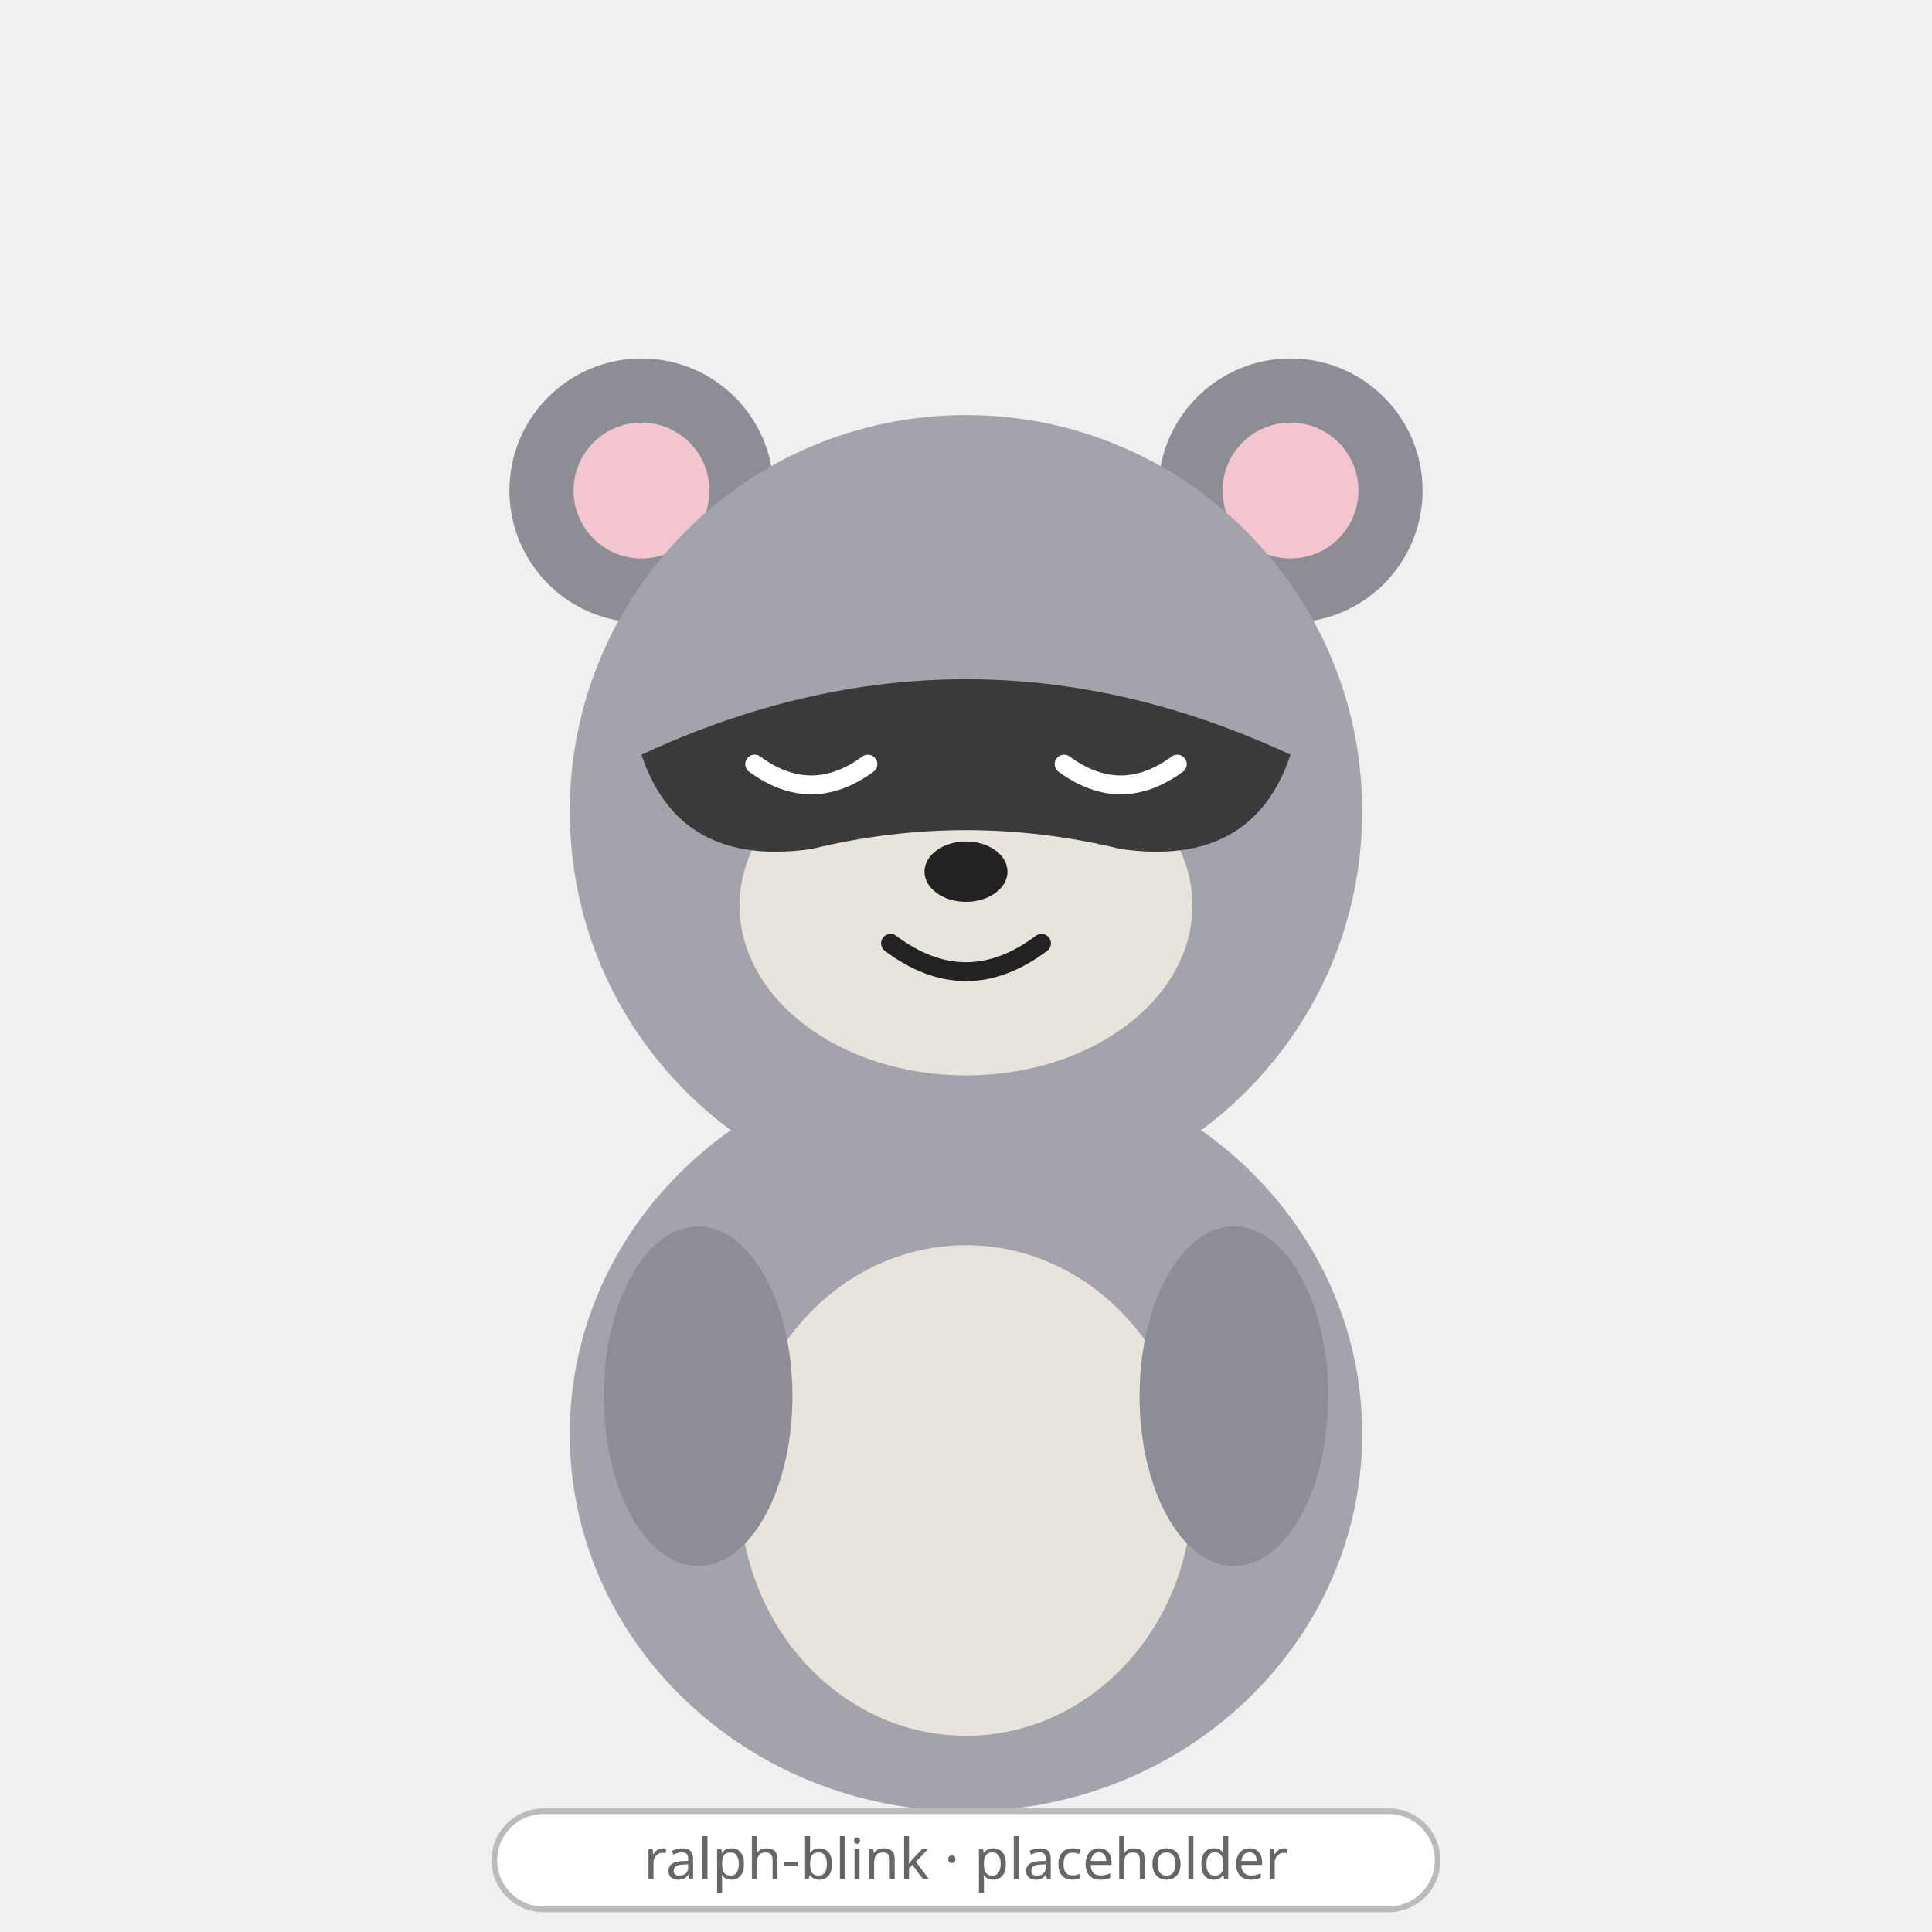
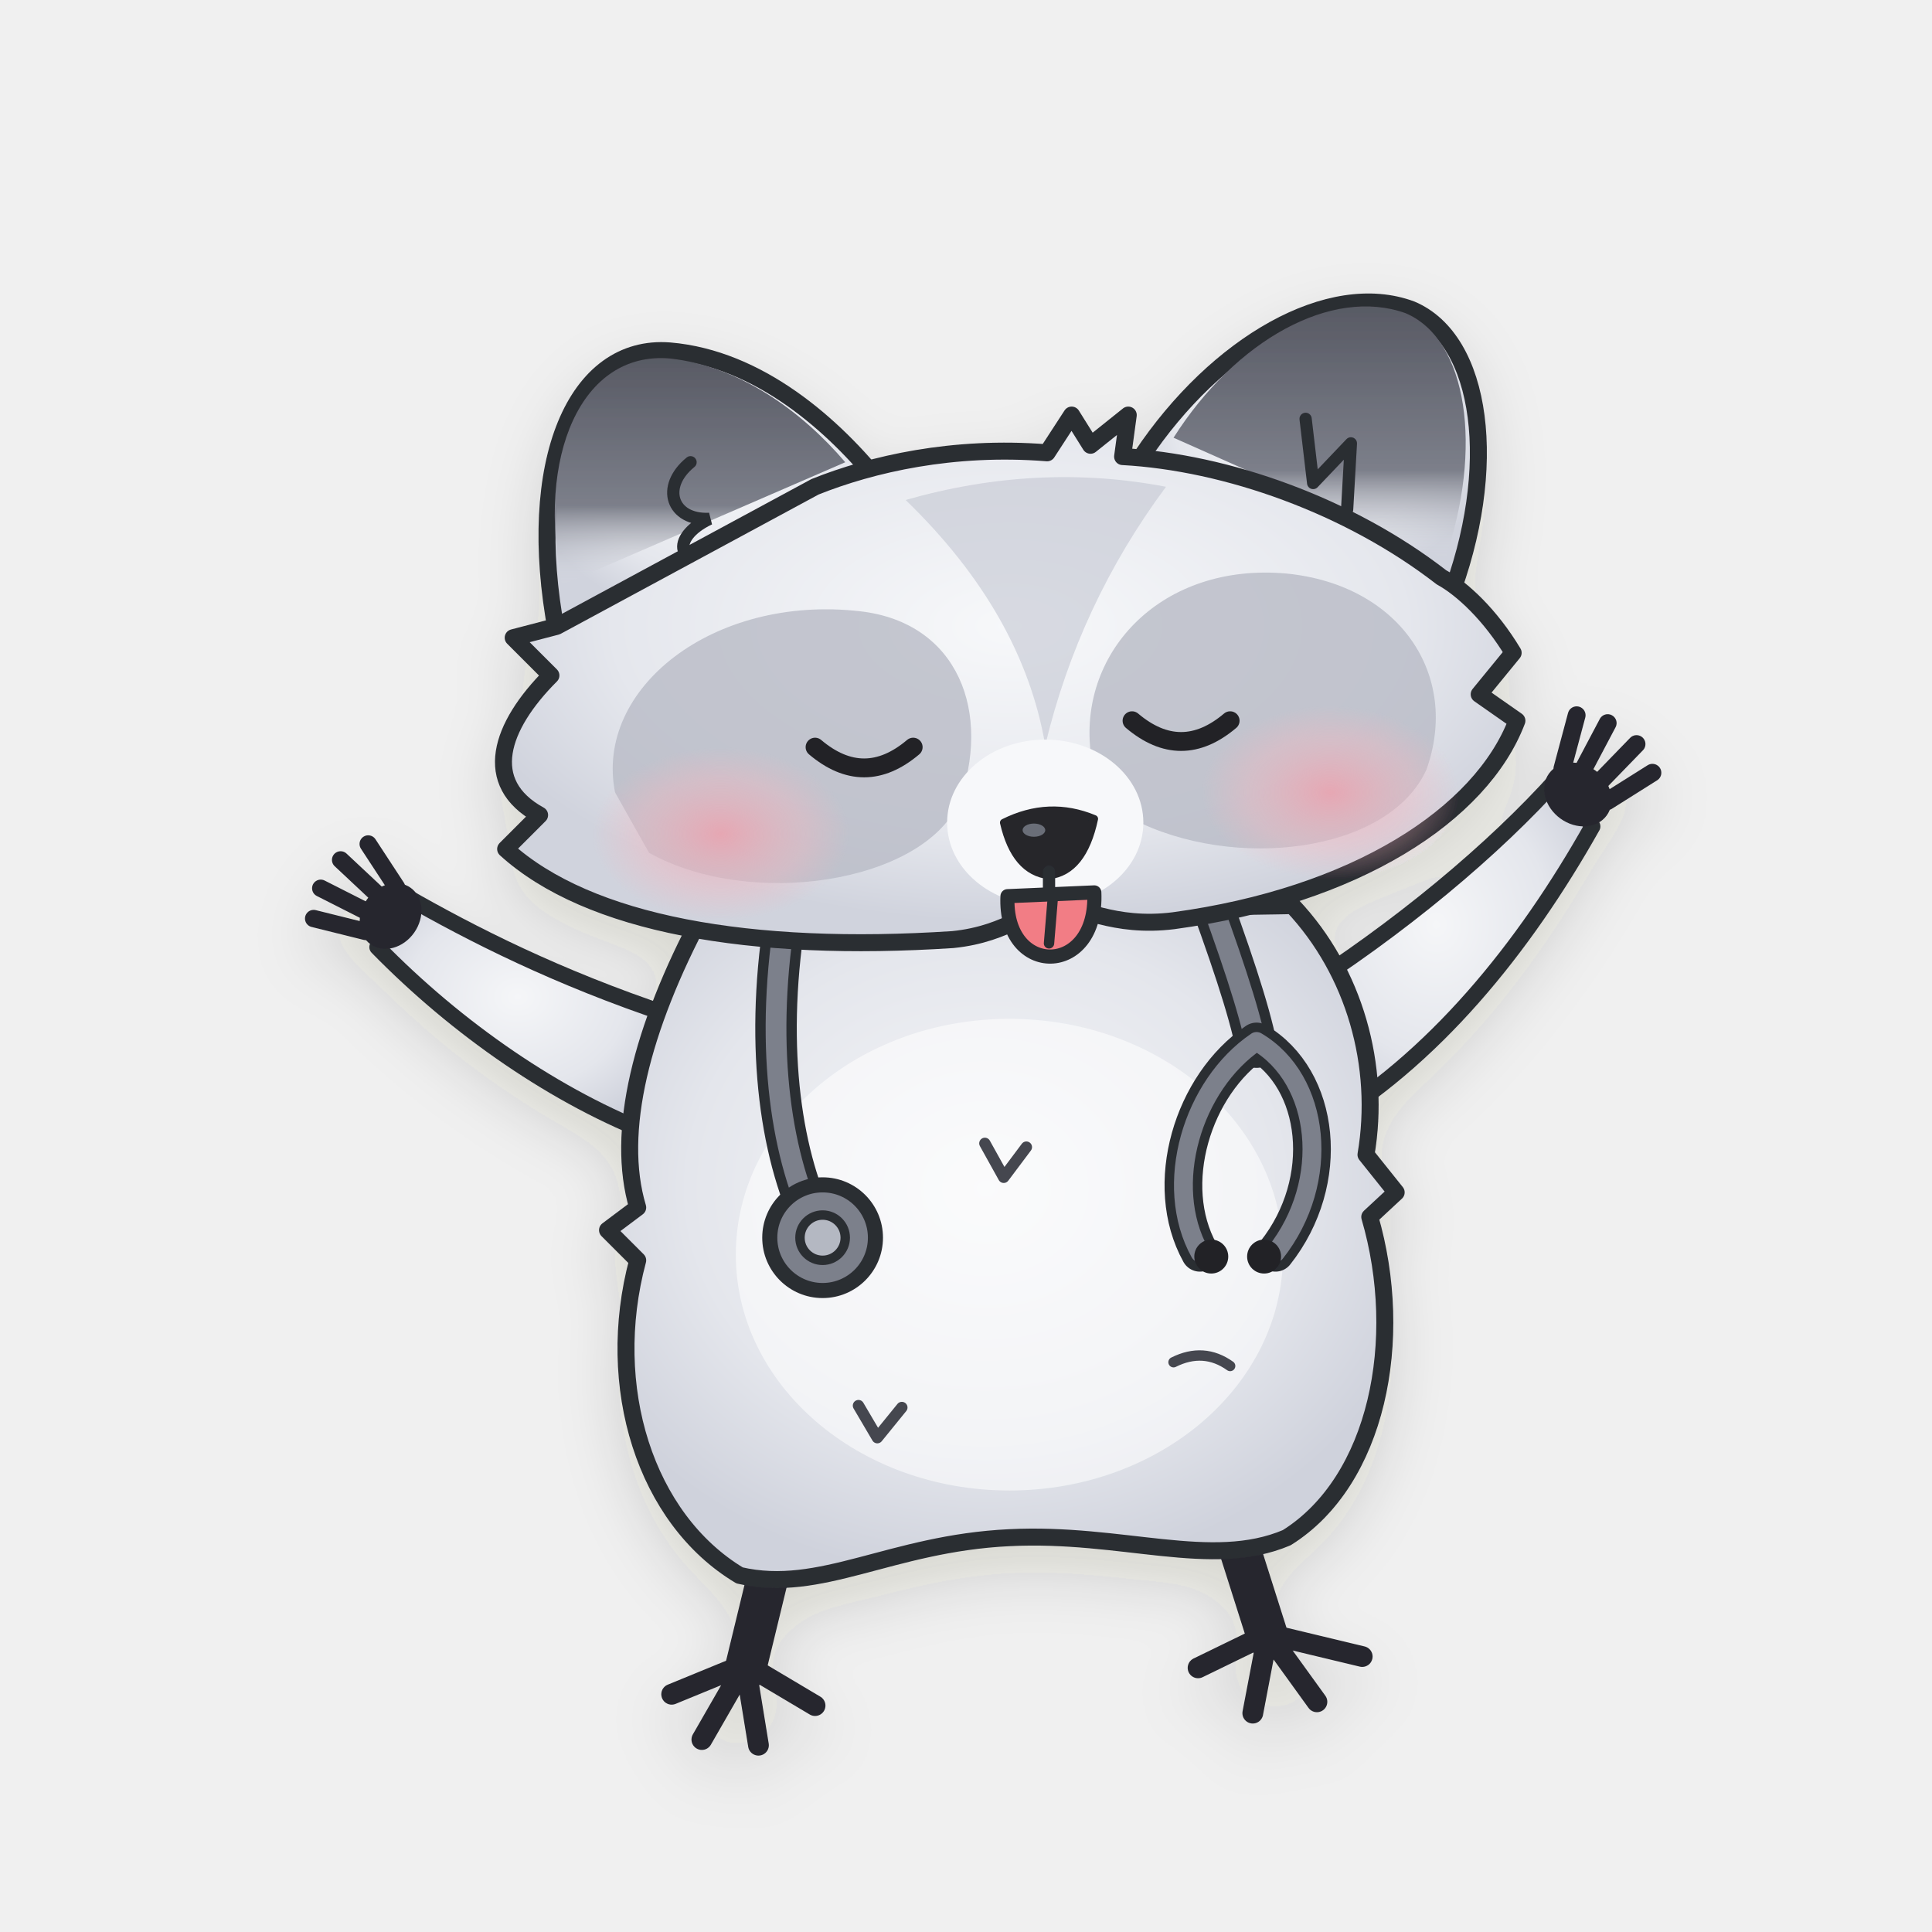
<svg xmlns="http://www.w3.org/2000/svg" viewBox="0 0 1024 1024" width="1024" height="1024">
-   <ellipse cx="512" cy="760" rx="210" ry="200" fill="#a3a3ab" />
-   <ellipse cx="512" cy="790" rx="120" ry="130" fill="#e8e4dc" />
-   <ellipse cx="370" cy="740" rx="50" ry="90" fill="#8d8d95" />
-   <ellipse cx="654" cy="740" rx="50" ry="90" fill="#8d8d95" />
-   <circle cx="340" cy="260" r="70" fill="#8d8d95" />
-   <circle cx="340" cy="260" r="36" fill="#f3c6cf" />
-   <circle cx="684" cy="260" r="70" fill="#8d8d95" />
-   <circle cx="684" cy="260" r="36" fill="#f3c6cf" />
-   <circle cx="512" cy="430" r="210" fill="#a3a3ab" />
-   <ellipse cx="512" cy="480" rx="120" ry="90" fill="#e8e4dc" />
-   <path d="M340 400 q172 -80 344 0 q-20 60 -90 50 q-82 -20 -164 0 q-70 10 -90 -50z" fill="#3a3a3a" />
-   <path d="M400 405 q30 22 60 0 M564 405 q30 22 60 0" stroke="#fff" stroke-width="10" fill="none" stroke-linecap="round" />
-   <ellipse cx="512" cy="462" rx="22" ry="16" fill="#222" />
-   <path d="M472 500 q40 30 80 0" stroke="#222" stroke-width="10" fill="none" stroke-linecap="round" />
-   <rect x="262" y="960" width="500" height="52" rx="26" fill="#ffffff" stroke="#bbb" stroke-width="3" />
-   <text x="512" y="996" text-anchor="middle" font-size="30" font-family="sans-serif" fill="#666">ralph-blink · placeholder</text>
+   <defs>
+     <radialGradient id="furBody" cx="48%" cy="42%" r="58%">
+       <stop offset="0%" stop-color="#f5f6f8" />
+       <stop offset="65%" stop-color="#e4e6ec" />
+       <stop offset="100%" stop-color="#cfd2dc" />
+     </radialGradient>
+     <radialGradient id="furHead" cx="50%" cy="40%" r="56%">
+       <stop offset="0%" stop-color="#f7f8fa" />
+       <stop offset="70%" stop-color="#e5e7ed" />
+       <stop offset="100%" stop-color="#d0d3dd" />
+     </radialGradient>
+     <radialGradient id="blushL" cx="50%" cy="50%" r="50%">
+       <stop offset="0%" stop-color="#f59ca9" stop-opacity="0.72" />
+       <stop offset="65%" stop-color="#f5b5be" stop-opacity="0.35" />
+       <stop offset="100%" stop-color="#f5b5be" stop-opacity="0" />
+     </radialGradient>
+     <radialGradient id="blushR" cx="50%" cy="50%" r="50%">
+       <stop offset="0%" stop-color="#f59ca9" stop-opacity="0.72" />
+       <stop offset="65%" stop-color="#f5b5be" stop-opacity="0.35" />
+       <stop offset="100%" stop-color="#f5b5be" stop-opacity="0" />
+     </radialGradient>
+     <linearGradient id="earTip" x1="0%" y1="0%" x2="0%" y2="100%">
+       <stop offset="0%" stop-color="#585a64" />
+       <stop offset="65%" stop-color="#7c7f8a" />
+       <stop offset="100%" stop-color="#dfe1e8" stop-opacity="0" />
+     </linearGradient>
+     <filter id="softShadow" x="-15%" y="-15%" width="130%" height="130%">
+       <feDropShadow dx="0" dy="14" stdDeviation="16" flood-color="#2b2420" flood-opacity="0.14" />
+     </filter>
+   </defs>
+   <g filter="url(#softShadow)">
+     <g>
+       <path d="M 412 815 L 395 885" stroke="#27282e" stroke-width="22" stroke-linecap="round" />
+       <path d="M 395 882 L 356 898 M 395 882 L 372 922 M 395 882 L 402 925 M 395 882 L 432 904" stroke="#27282e" stroke-width="11" stroke-linecap="round" />
+       <path d="M 652 805 L 672 868" stroke="#27282e" stroke-width="22" stroke-linecap="round" />
+       <path d="M 672 866 L 635 884 M 672 866 L 664 908 M 672 866 L 698 902 M 672 866 L 722 878" stroke="#27282e" stroke-width="11" stroke-linecap="round" />
+     </g>
+     <path d="M 355 538 C 295 518, 250 495, 215 475 L 200 502 C 242 545, 295 582, 348 602 Z" fill="url(#furBody)" stroke="#2c2d33" stroke-width="8.5" stroke-linejoin="round" />
+     <g transform="translate(202 482) rotate(-55) scale(1.02)">
+       <ellipse cx="0" cy="6" rx="18" ry="15" fill="#27282e" />
+       <path d="M -14 0 L -24 -26 M -5 -4 L -9 -32 M 5 -4 L 9 -32 M 14 0 L 24 -25" stroke="#27282e" stroke-width="9" stroke-linecap="round" />
+     </g>
+     <path d="M 685 528 C 742 492, 792 450, 826 412 L 844 438 C 808 502, 760 562, 698 598 Z" fill="url(#furBody)" stroke="#2c2d33" stroke-width="8.5" stroke-linejoin="round" />
+     <g transform="translate(840 416) rotate(36) scale(1.05)">
+       <ellipse cx="0" cy="6" rx="18" ry="15" fill="#27282e" />
+       <path d="M -14 0 L -24 -26 M -5 -4 L -9 -32 M 5 -4 L 9 -32 M 14 0 L 24 -25" stroke="#27282e" stroke-width="9" stroke-linecap="round" />
+     </g>
+     <path d="M 372 485              C 340 545, 326 600, 338 640              L 322 652 L 338 668              C 320 735, 342 805, 392 835              C 435 845, 472 818, 535 815              C 595 812, 642 832, 682 815              C 730 785, 745 710, 726 645              L 740 632 L 724 612              C 732 565, 718 515, 685 480 Z" fill="url(#furBody)" stroke="#2c2d33" stroke-width="9" stroke-linecap="round" stroke-linejoin="round" />
+     <ellipse cx="535" cy="665" rx="145" ry="125" fill="#ffffff" opacity="0.55" />
+     <path d="M 522 606 L 532 624 L 544 608" fill="none" stroke="#454750" stroke-width="6" stroke-linecap="round" stroke-linejoin="round" />
+     <path d="M 455 745 L 465 762 L 478 746" fill="none" stroke="#454750" stroke-width="6" stroke-linecap="round" stroke-linejoin="round" />
+     <path d="M 622 722 Q 638 714 652 724" fill="none" stroke="#454750" stroke-width="5.5" stroke-linecap="round" />
+     <g>
+       <path d="M 418 475 C 405 545, 412 605, 430 645" fill="none" stroke="#2c2d33" stroke-width="22" stroke-linecap="round" />
+       <path d="M 418 475 C 405 545, 412 605, 430 645" fill="none" stroke="#7c808b" stroke-width="11" stroke-linecap="round" />
+       <circle cx="436" cy="656" r="28" fill="#7c808b" stroke="#2c2d33" stroke-width="8" />
+       <circle cx="436" cy="656" r="12" fill="#b4b8c2" stroke="#2c2d33" stroke-width="5" />
+       <path d="M 636 462 C 652 505, 662 535, 666 555" fill="none" stroke="#2c2d33" stroke-width="22" stroke-linecap="round" />
+       <path d="M 636 462 C 652 505, 662 535, 666 555" fill="none" stroke="#7c808b" stroke-width="11" stroke-linecap="round" />
+       <path d="M 666 552                C 632 575, 616 628, 636 664                 M 666 552                C 700 572, 706 626, 676 664" fill="none" stroke="#2c2d33" stroke-width="20" stroke-linecap="round" />
+       <path d="M 666 552                C 632 575, 616 628, 636 664                M 666 552                C 700 572, 706 626, 676 664" fill="none" stroke="#7c808b" stroke-width="10" stroke-linecap="round" />
+       <circle cx="642" cy="666" r="9" fill="#232428" />
+       <circle cx="670" cy="666" r="9" fill="#232428" />
+     </g>
+     <g>
+       <path d="M 295 335                C 278 245, 305 182, 355 186                C 402 190, 442 225, 468 258 Z" fill="url(#furHead)" stroke="#2c2d33" stroke-width="9" stroke-linejoin="round" />
+       <path d="M 298 310 C 284 242, 308 186, 355 190 C 392 194, 425 218, 448 245 Z" fill="url(#earTip)" />
+       <path d="M 366 245 C 350 258, 356 276, 376 275 C 355 285, 358 302, 384 296" fill="none" stroke="#2c2d33" stroke-width="6.5" stroke-linecap="round" />
+       <path d="M 605 242                C 645 182, 705 148, 748 164                C 786 180, 795 248, 768 318 Z" fill="url(#furHead)" stroke="#2c2d33" stroke-width="9" stroke-linejoin="round" />
+       <path d="M 622 232 C 655 180, 706 152, 745 166 C 778 180, 786 238, 766 296 Z" fill="url(#earTip)" />
+       <path d="M 692 222 L 696 256 L 716 235 L 714 270" fill="none" stroke="#2c2d33" stroke-width="6.5" stroke-linecap="round" stroke-linejoin="round" />
+       <path d="M 295 332                L 272 338 L 292 358                C 265 385, 255 415, 286 432                L 268 450                C 312 490, 398 505, 505 498                C 535 495, 548 480, 560 480                C 572 480, 590 492, 622 488                C 718 475, 785 432, 804 382                L 784 368 L 802 346                C 790 326, 775 312, 764 306                C 715 268, 650 245, 595 242                L 598 220 L 578 236 L 568 220 L 555 240                C 505 236, 462 246, 432 258 Z" fill="url(#furHead)" stroke="#2c2d33" stroke-width="9" stroke-linecap="round" stroke-linejoin="round" />
+       <path d="M 480 265 Q 542 325 554 395 Q 572 320 618 258 Q 550 245 480 265 Z" fill="#c6c9d4" opacity="0.65" />
+       <path d="M 326 420                C 315 365, 378 315, 456 324                C 508 330, 526 378, 508 426                C 488 468, 398 482, 344 452 Z" fill="#b9bcc7" opacity="0.82" />
+       <path d="M 578 398                C 572 345, 616 298, 682 304                C 742 310, 774 358, 756 408                C 736 452, 654 462, 600 434 Z" fill="#b9bcc7" opacity="0.82" />
+       <ellipse cx="382" cy="442" rx="68" ry="46" fill="url(#blushL)" />
+       <ellipse cx="705" cy="420" rx="68" ry="46" fill="url(#blushR)" />
+       <ellipse cx="554" cy="436" rx="52" ry="44" fill="#f7f8fa" />
+       <path d="M 432 396 Q 458 418 484 396" fill="none" stroke="#232428" stroke-width="10" stroke-linecap="round" />
+       <path d="M 600 382 Q 626 404 652 382" fill="none" stroke="#232428" stroke-width="10" stroke-linecap="round" />
+       <path d="M 532 436 Q 556 424 580 434 Q 574 462 556 464 Q 538 462 532 436 Z" fill="#25262b" stroke="#25262b" stroke-width="4" stroke-linejoin="round" />
+       <ellipse cx="548" cy="440" rx="6" ry="3.5" fill="#6b6e78" />
+       <line x1="556" y1="462" x2="556" y2="478" stroke="#2c2d33" stroke-width="6.5" stroke-linecap="round" />
+       <path d="M 534 475              C 532 518, 582 518, 580 473 Z" fill="#f27d85" stroke="#2c2d33" stroke-width="7.5" stroke-linejoin="round" />
+       <path d="M 558 476 L 556 500" stroke="#2c2d33" stroke-width="5.5" stroke-linecap="round" />
+     </g>
+   </g>
</svg>
